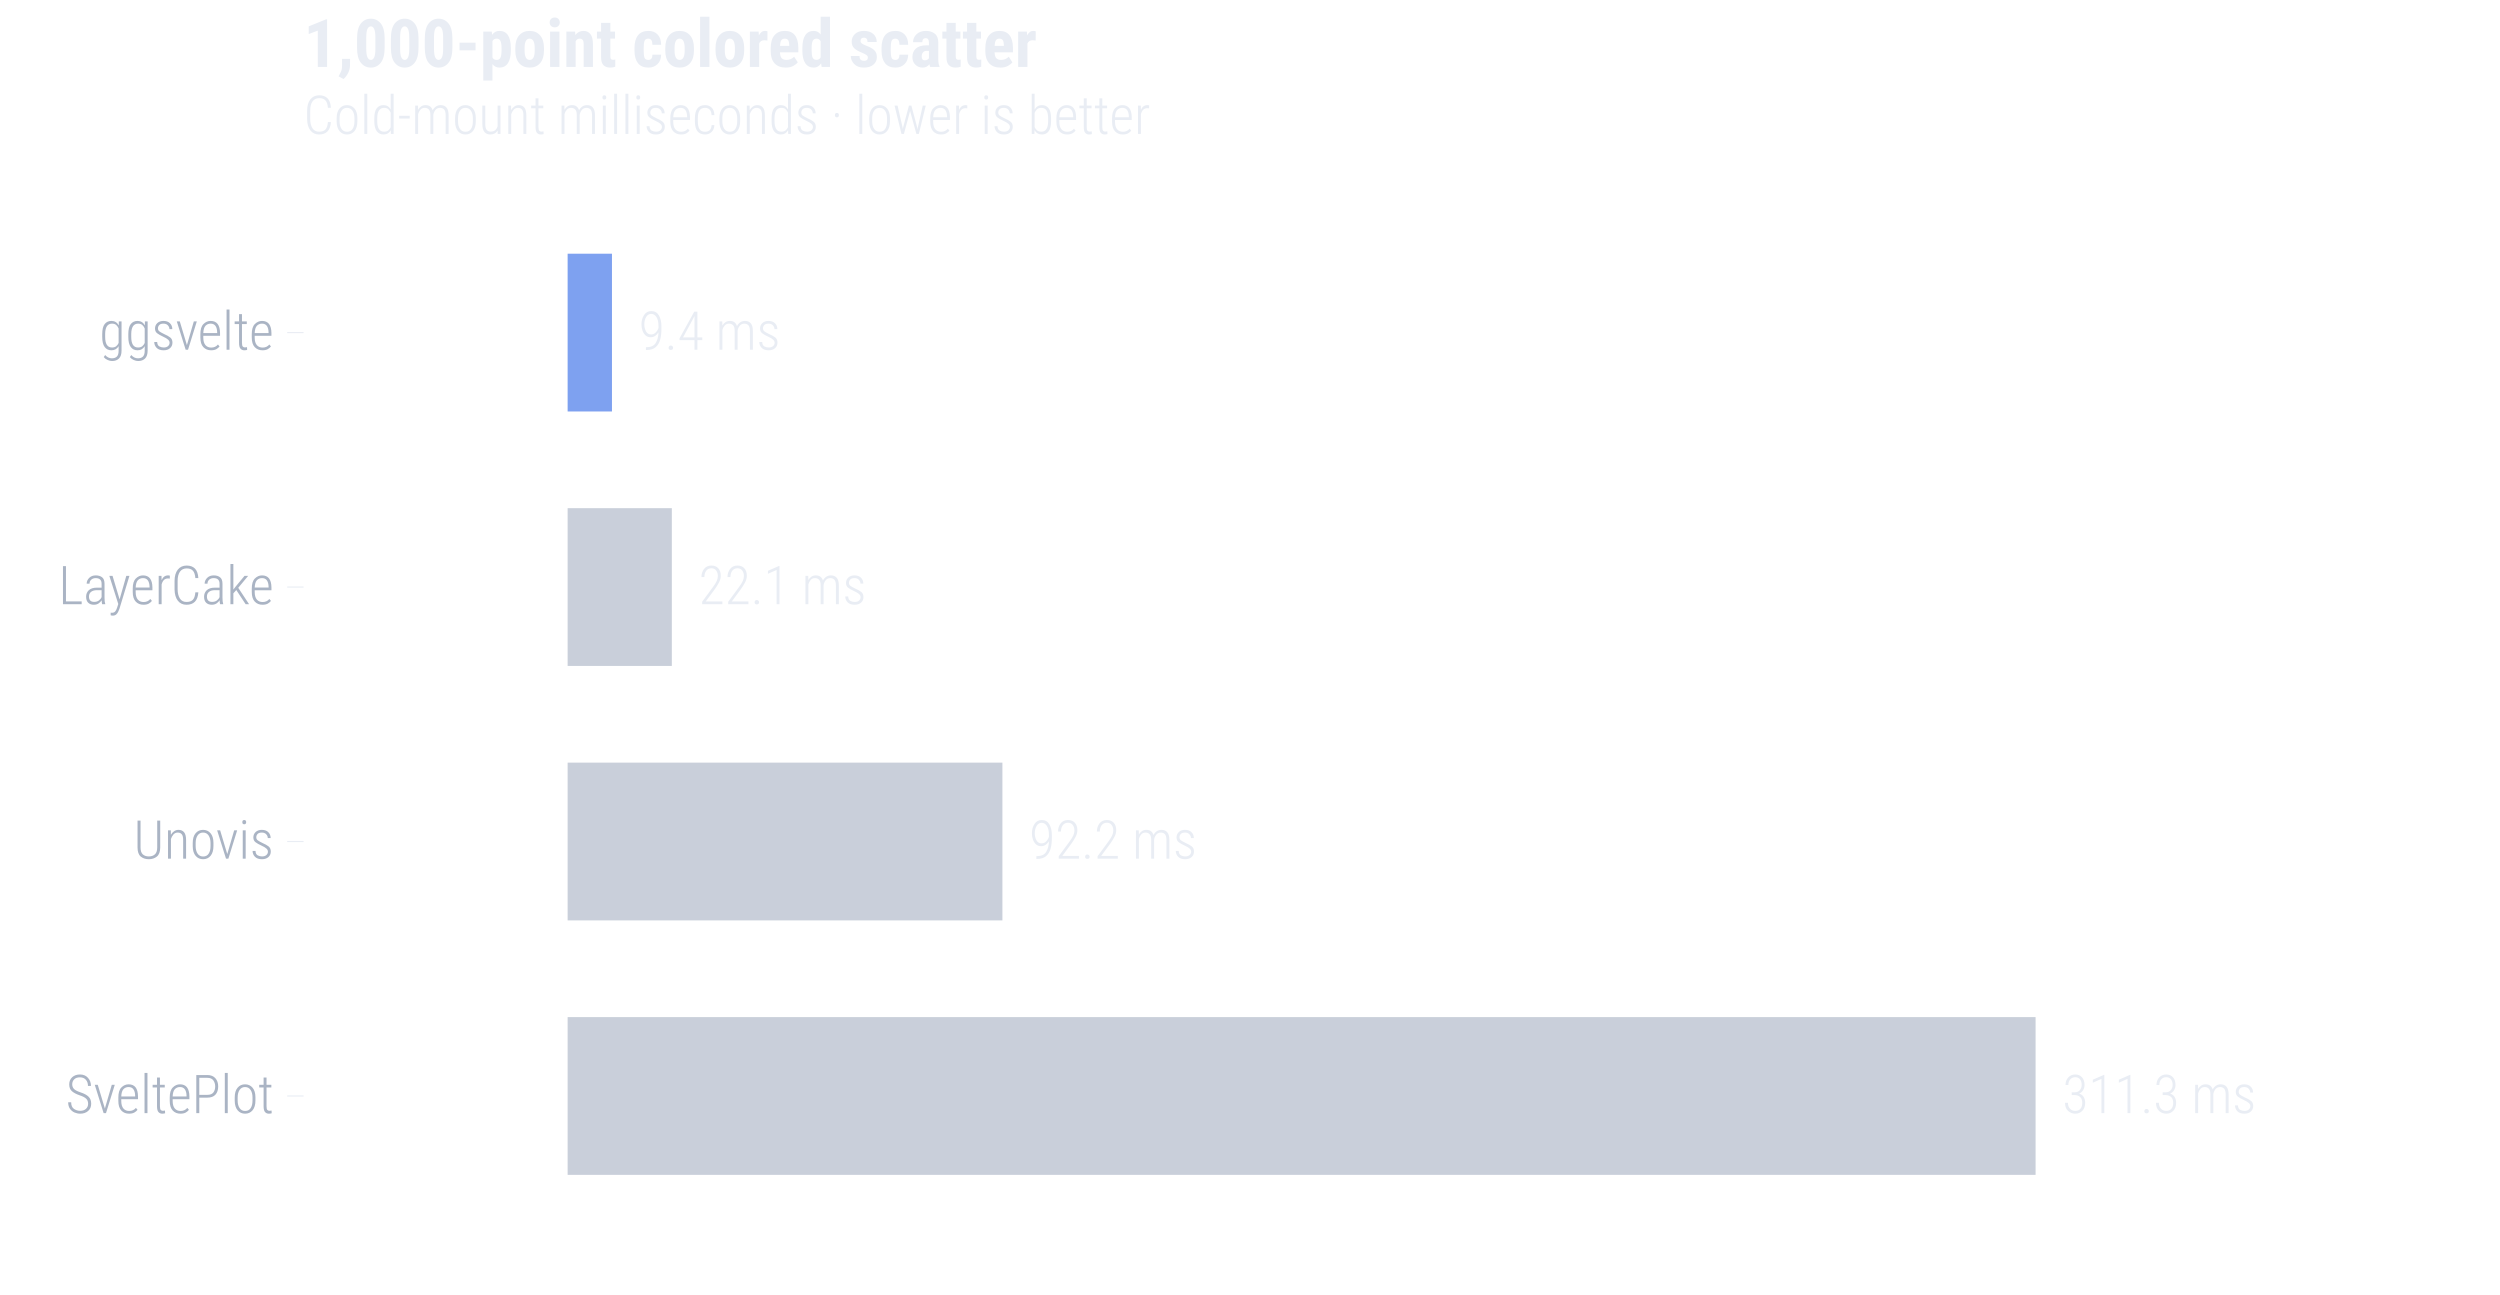
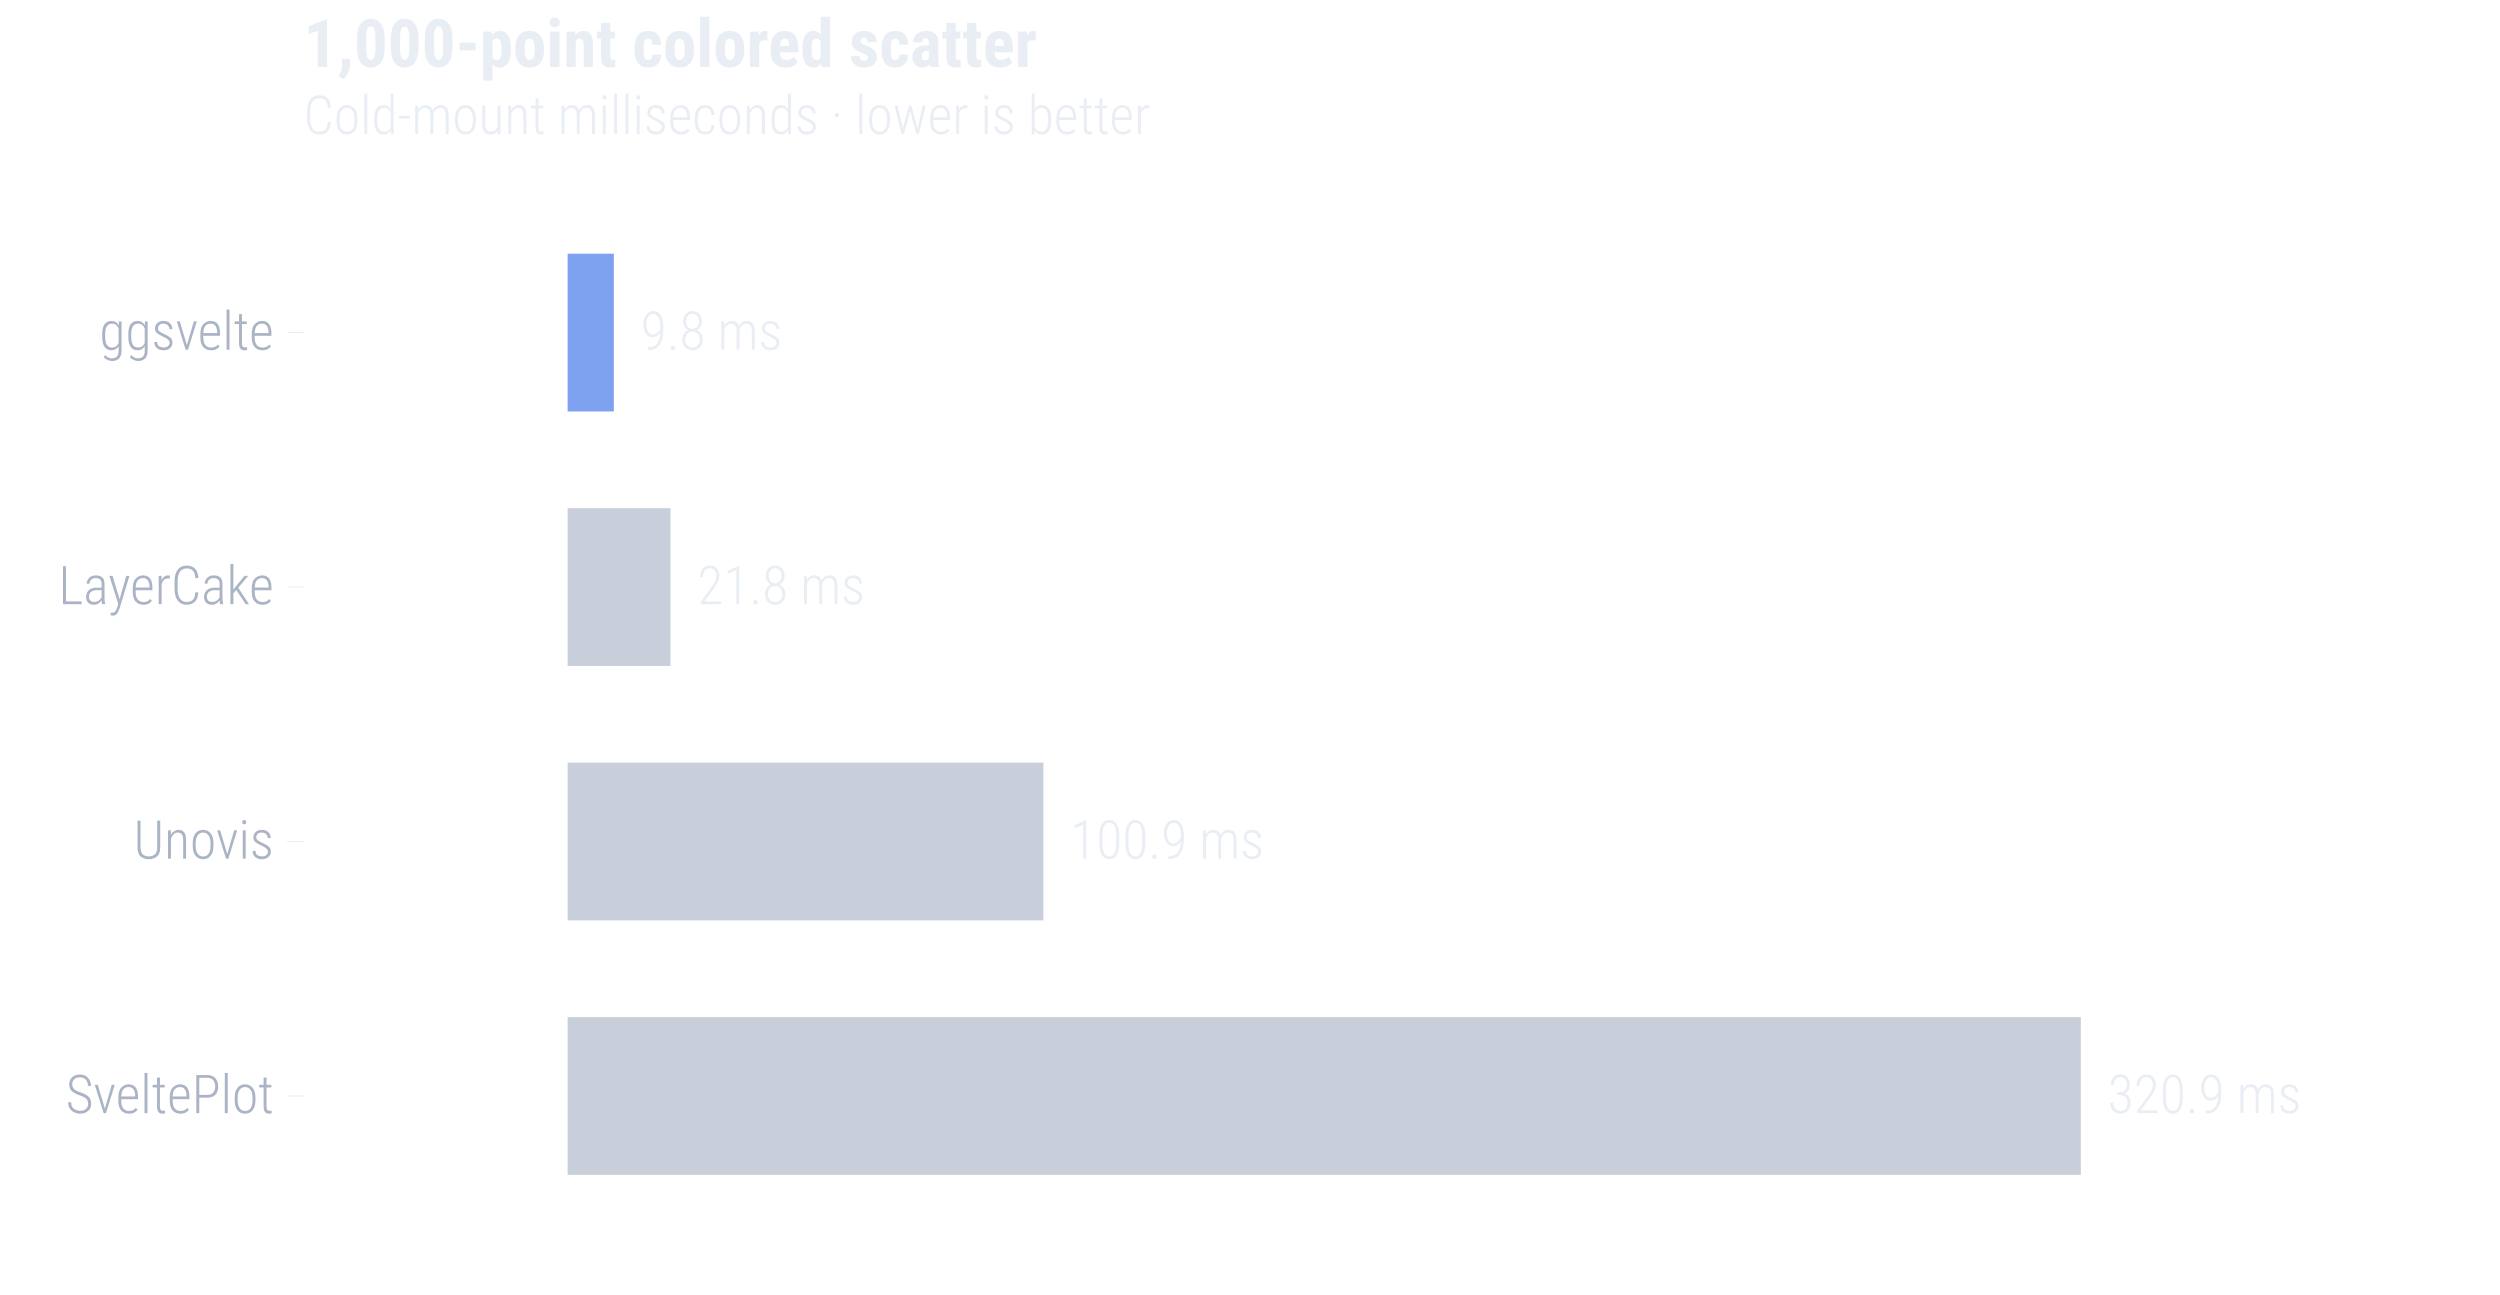
- <svg xmlns="http://www.w3.org/2000/svg" width="560" height="290" viewBox="0 0 560 290" role="img" aria-label="Bar chart of cold-mount time for a 1,000-point colored scatter: ggsvelte 9.4 ms, LayerCake 22.1 ms, Unovis 92.2 ms, SveltePlot 311.3 ms. Lower is better." class="gg-plot" font-family="&quot;Roboto Condensed&quot;, &quot;Arial Narrow&quot;, Arial, sans-serif" font-size="11" font-weight="300" text-rendering="optimizeLegibility" shape-rendering="geometricPrecision">
+ <svg xmlns="http://www.w3.org/2000/svg" width="560" height="290" viewBox="0 0 560 290" role="img" aria-label="Bar chart of cold-mount time for a 1,000-point colored scatter: ggsvelte 9.8 ms, LayerCake 21.8 ms, Unovis 100.9 ms, SveltePlot 320.9 ms. Lower is better." class="gg-plot" font-family="&quot;Roboto Condensed&quot;, &quot;Arial Narrow&quot;, Arial, sans-serif" font-size="11" font-weight="300" text-rendering="optimizeLegibility" shape-rendering="geometricPrecision">
  <rect class="gg-paper" width="560" height="290" fill="var(--gg-paper, transparent)" />
  <text class="gg-title" x="68" y="15" font-size="15" font-weight="700" fill="var(--gg-ink, #e9edf4)">1,000-point colored scatter</text>
  <text class="gg-subtitle" x="68" y="30" font-size="12" font-weight="300" fill="var(--gg-ink, #e9edf4)">Cold-mount milliseconds · lower is better</text>
  <defs>
    <clipPath id="gg-clip-0">
      <rect width="488" height="228" />
    </clipPath>
  </defs>
  <g class="gg-panel" data-panel="0" transform="translate(68,46)">
    <rect class="gg-panel-background" width="488" height="228" fill="var(--gg-panel, transparent)" />
    <g class="gg-grid" stroke="var(--gg-grid, transparent)" stroke-width="0.25" vector-effect="non-scaling-stroke">
      <line x1="59.15" y1="0" x2="59.15" y2="228" />
      <line x1="164.78" y1="0" x2="164.78" y2="228" />
      <line x1="270.41" y1="0" x2="270.41" y2="228" />
      <line x1="376.03" y1="0" x2="376.03" y2="228" />
      <line x1="481.66" y1="0" x2="481.66" y2="228" />
      <line x1="0" y1="199.5" x2="488" y2="199.5" />
      <line x1="0" y1="142.5" x2="488" y2="142.5" />
      <line x1="0" y1="85.5" x2="488" y2="85.5" />
      <line x1="0" y1="28.5" x2="488" y2="28.5" />
    </g>
    <g class="gg-marks" clip-path="url(#gg-clip-0)">
      <g class="gg-batch gg-rects" data-layer="0">
-         <rect x="59.15" y="10.83" width="9.93" height="35.34" fill="#7ea1f0" />
-         <rect x="59.15" y="67.83" width="23.34" height="35.34" fill="#c9cfda" />
-         <rect x="59.15" y="124.83" width="97.39" height="35.34" fill="#c9cfda" />
-         <rect x="59.15" y="181.83" width="328.82" height="35.34" fill="#c9cfda" />
+         <rect x="59.15" y="10.83" width="10.35" height="35.34" fill="#7ea1f0" />
+         <rect x="59.15" y="67.83" width="23.03" height="35.34" fill="#c9cfda" />
+         <rect x="59.15" y="124.83" width="106.58" height="35.34" fill="#c9cfda" />
+         <rect x="59.15" y="181.83" width="338.96" height="35.34" fill="#c9cfda" />
      </g>
      <g class="gg-batch gg-glyphs" data-layer="1" font-size="12" text-anchor="start">
-         <text x="75.08" y="28.5" dy="0.32em" fill="var(--gg-ink, #e9edf4)">9.4 ms</text>
-         <text x="88.5" y="85.5" dy="0.32em" fill="var(--gg-ink, #e9edf4)">22.1 ms</text>
-         <text x="162.54" y="142.5" dy="0.32em" fill="var(--gg-ink, #e9edf4)">92.2 ms</text>
-         <text x="393.97" y="199.5" dy="0.32em" fill="var(--gg-ink, #e9edf4)">311.3 ms</text>
+         <text x="75.5" y="28.5" dy="0.32em" fill="var(--gg-ink, #e9edf4)">9.8 ms</text>
+         <text x="88.18" y="85.5" dy="0.32em" fill="var(--gg-ink, #e9edf4)">21.8 ms</text>
+         <text x="171.73" y="142.5" dy="0.32em" fill="var(--gg-ink, #e9edf4)">100.9 ms</text>
+         <text x="404.11" y="199.5" dy="0.32em" fill="var(--gg-ink, #e9edf4)">320.9 ms</text>
      </g>
    </g>
    <rect class="gg-panel-border" width="488" height="228" fill="none" stroke="var(--gg-panelBorder, transparent)" stroke-width="0.5" vector-effect="non-scaling-stroke" />
  </g>
  <g class="gg-axis gg-axis-y" transform="translate(68,46)">
    <g class="gg-tick" transform="translate(0,199.5)">
      <line x2="-3.67" stroke="var(--gg-tickColor, #e9edf4)" stroke-width="0.25" vector-effect="non-scaling-stroke" />
      <text x="-6.67" dy="0.32em" text-anchor="end" fill="var(--gg-axisText, #aab4c4)" font-size="12" font-weight="300">SveltePlot</text>
    </g>
    <g class="gg-tick" transform="translate(0,142.5)">
      <line x2="-3.67" stroke="var(--gg-tickColor, #e9edf4)" stroke-width="0.25" vector-effect="non-scaling-stroke" />
      <text x="-6.67" dy="0.32em" text-anchor="end" fill="var(--gg-axisText, #aab4c4)" font-size="12" font-weight="300">Unovis</text>
    </g>
    <g class="gg-tick" transform="translate(0,85.5)">
      <line x2="-3.67" stroke="var(--gg-tickColor, #e9edf4)" stroke-width="0.25" vector-effect="non-scaling-stroke" />
      <text x="-6.67" dy="0.32em" text-anchor="end" fill="var(--gg-axisText, #aab4c4)" font-size="12" font-weight="300">LayerCake</text>
    </g>
    <g class="gg-tick" transform="translate(0,28.5)">
      <line x2="-3.67" stroke="var(--gg-tickColor, #e9edf4)" stroke-width="0.25" vector-effect="non-scaling-stroke" />
      <text x="-6.67" dy="0.32em" text-anchor="end" fill="var(--gg-axisText, #aab4c4)" font-size="12" font-weight="300">ggsvelte</text>
    </g>
  </g>
</svg>
